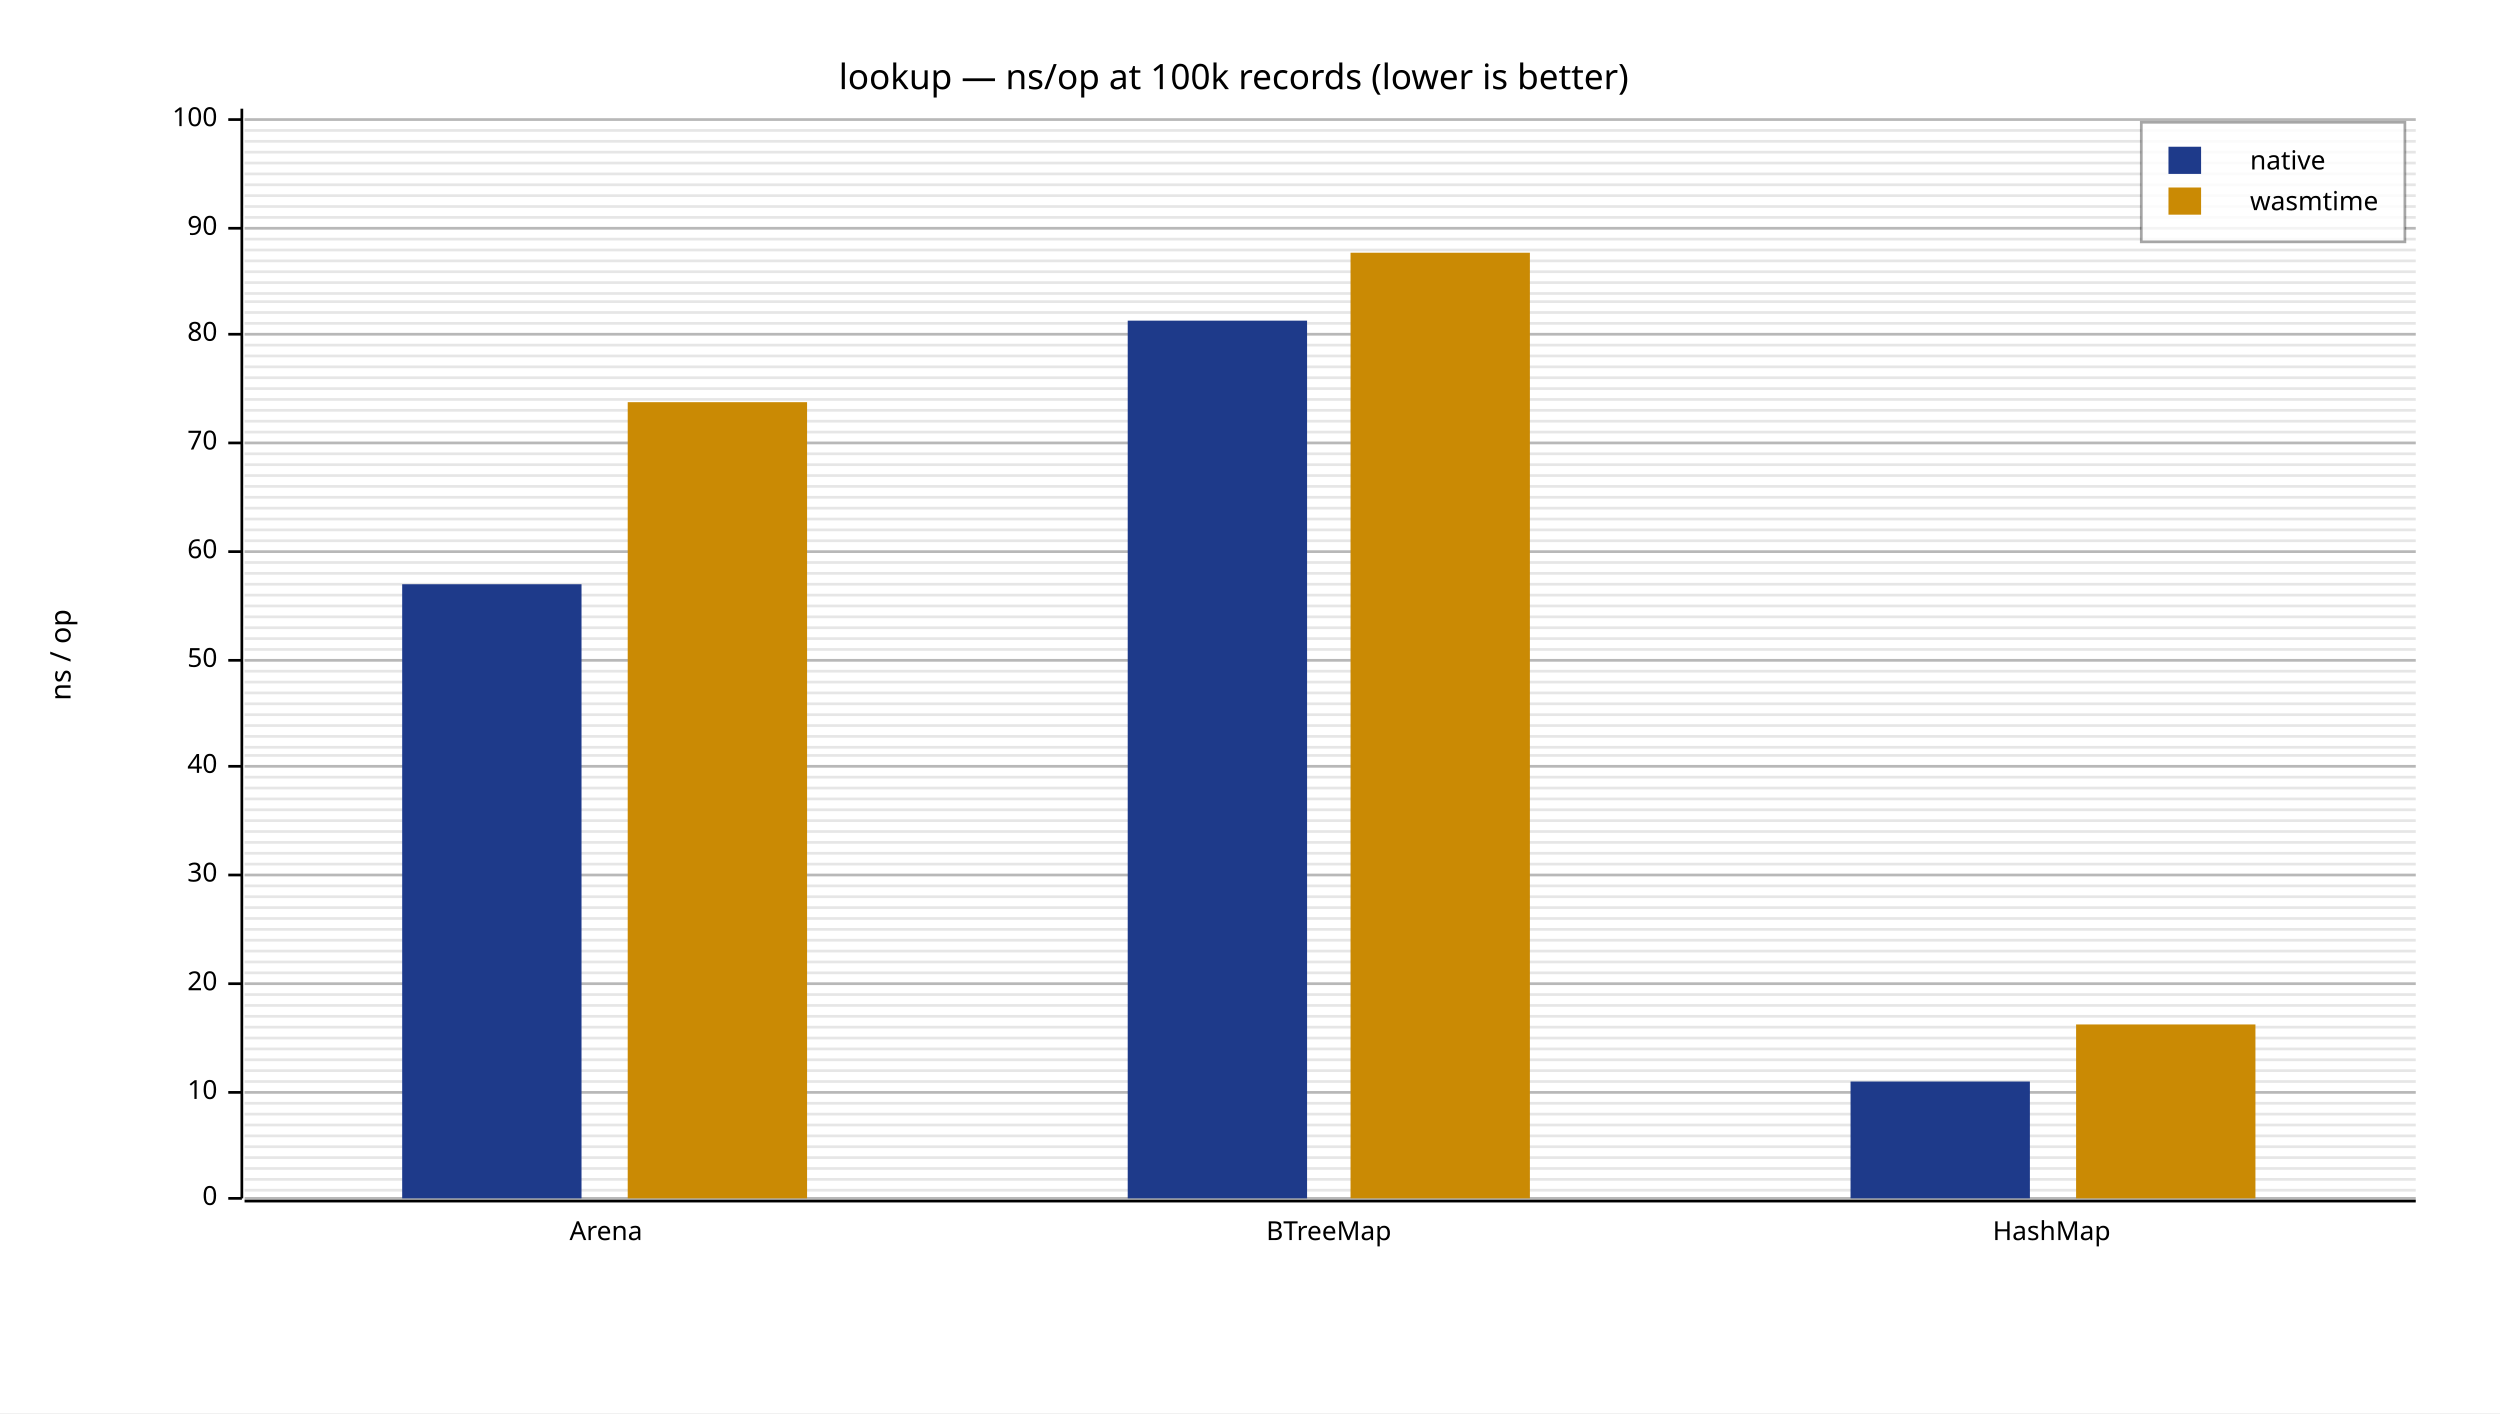
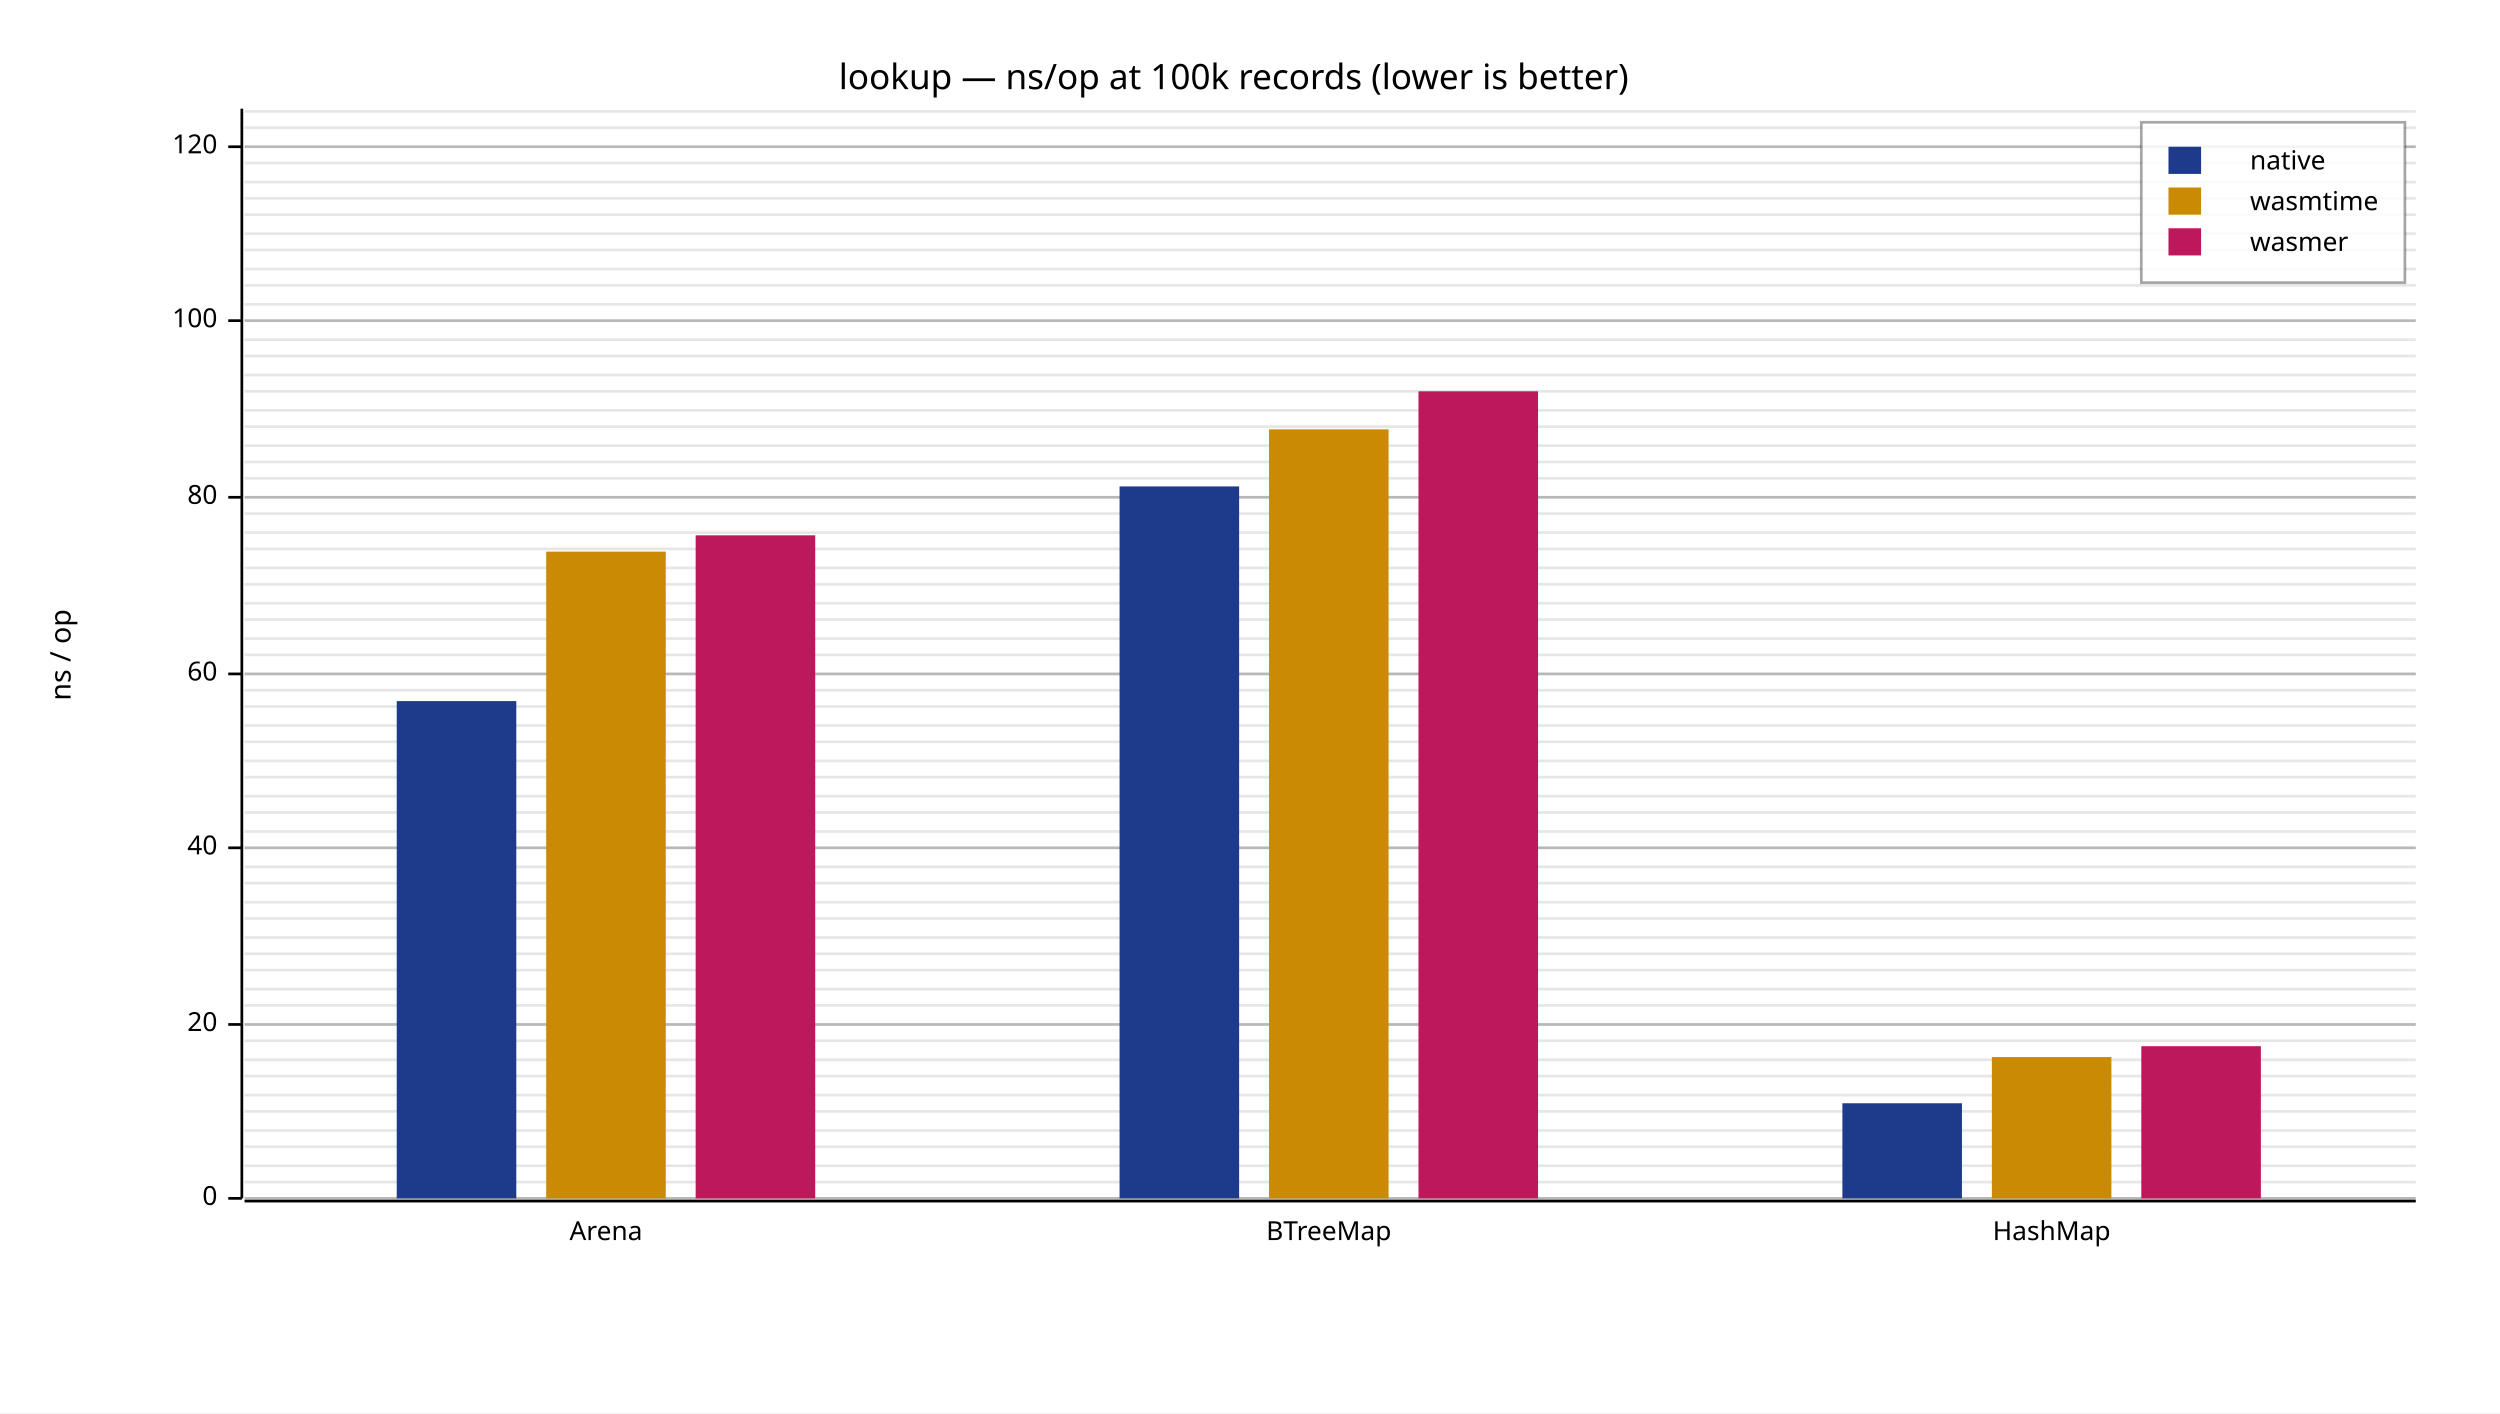
<svg xmlns="http://www.w3.org/2000/svg" width="920" height="520" viewBox="0 0 920 520">
  <rect x="0" y="0" width="920" height="520" opacity="1" fill="#FFFFFF" stroke="none" />
  <text x="454" y="23" dy="0.76em" text-anchor="middle" font-family="sans-serif" font-size="12.903" opacity="1" fill="#000000">
lookup — ns/op at 100k records (lower is better)
</text>
  <line opacity="0.1" stroke="#000000" stroke-width="1" x1="90" y1="441" x2="889" y2="441" />
-   <line opacity="0.1" stroke="#000000" stroke-width="1" x1="90" y1="438" x2="889" y2="438" />
-   <line opacity="0.1" stroke="#000000" stroke-width="1" x1="90" y1="434" x2="889" y2="434" />
-   <line opacity="0.1" stroke="#000000" stroke-width="1" x1="90" y1="430" x2="889" y2="430" />
-   <line opacity="0.1" stroke="#000000" stroke-width="1" x1="90" y1="426" x2="889" y2="426" />
+   <line opacity="0.1" stroke="#000000" stroke-width="1" x1="90" y1="435" x2="889" y2="435" />
+   <line opacity="0.1" stroke="#000000" stroke-width="1" x1="90" y1="429" x2="889" y2="429" />
  <line opacity="0.1" stroke="#000000" stroke-width="1" x1="90" y1="422" x2="889" y2="422" />
-   <line opacity="0.1" stroke="#000000" stroke-width="1" x1="90" y1="418" x2="889" y2="418" />
-   <line opacity="0.1" stroke="#000000" stroke-width="1" x1="90" y1="414" x2="889" y2="414" />
-   <line opacity="0.1" stroke="#000000" stroke-width="1" x1="90" y1="410" x2="889" y2="410" />
-   <line opacity="0.1" stroke="#000000" stroke-width="1" x1="90" y1="406" x2="889" y2="406" />
-   <line opacity="0.1" stroke="#000000" stroke-width="1" x1="90" y1="402" x2="889" y2="402" />
-   <line opacity="0.1" stroke="#000000" stroke-width="1" x1="90" y1="398" x2="889" y2="398" />
-   <line opacity="0.1" stroke="#000000" stroke-width="1" x1="90" y1="394" x2="889" y2="394" />
+   <line opacity="0.1" stroke="#000000" stroke-width="1" x1="90" y1="416" x2="889" y2="416" />
+   <line opacity="0.1" stroke="#000000" stroke-width="1" x1="90" y1="409" x2="889" y2="409" />
+   <line opacity="0.1" stroke="#000000" stroke-width="1" x1="90" y1="403" x2="889" y2="403" />
+   <line opacity="0.1" stroke="#000000" stroke-width="1" x1="90" y1="396" x2="889" y2="396" />
  <line opacity="0.1" stroke="#000000" stroke-width="1" x1="90" y1="390" x2="889" y2="390" />
-   <line opacity="0.1" stroke="#000000" stroke-width="1" x1="90" y1="386" x2="889" y2="386" />
-   <line opacity="0.1" stroke="#000000" stroke-width="1" x1="90" y1="382" x2="889" y2="382" />
-   <line opacity="0.1" stroke="#000000" stroke-width="1" x1="90" y1="378" x2="889" y2="378" />
-   <line opacity="0.1" stroke="#000000" stroke-width="1" x1="90" y1="374" x2="889" y2="374" />
+   <line opacity="0.1" stroke="#000000" stroke-width="1" x1="90" y1="383" x2="889" y2="383" />
+   <line opacity="0.1" stroke="#000000" stroke-width="1" x1="90" y1="377" x2="889" y2="377" />
  <line opacity="0.1" stroke="#000000" stroke-width="1" x1="90" y1="370" x2="889" y2="370" />
-   <line opacity="0.1" stroke="#000000" stroke-width="1" x1="90" y1="366" x2="889" y2="366" />
-   <line opacity="0.1" stroke="#000000" stroke-width="1" x1="90" y1="362" x2="889" y2="362" />
-   <line opacity="0.1" stroke="#000000" stroke-width="1" x1="90" y1="358" x2="889" y2="358" />
-   <line opacity="0.1" stroke="#000000" stroke-width="1" x1="90" y1="354" x2="889" y2="354" />
-   <line opacity="0.1" stroke="#000000" stroke-width="1" x1="90" y1="350" x2="889" y2="350" />
-   <line opacity="0.1" stroke="#000000" stroke-width="1" x1="90" y1="346" x2="889" y2="346" />
-   <line opacity="0.1" stroke="#000000" stroke-width="1" x1="90" y1="342" x2="889" y2="342" />
+   <line opacity="0.1" stroke="#000000" stroke-width="1" x1="90" y1="364" x2="889" y2="364" />
+   <line opacity="0.1" stroke="#000000" stroke-width="1" x1="90" y1="357" x2="889" y2="357" />
+   <line opacity="0.1" stroke="#000000" stroke-width="1" x1="90" y1="351" x2="889" y2="351" />
+   <line opacity="0.1" stroke="#000000" stroke-width="1" x1="90" y1="345" x2="889" y2="345" />
  <line opacity="0.1" stroke="#000000" stroke-width="1" x1="90" y1="338" x2="889" y2="338" />
-   <line opacity="0.1" stroke="#000000" stroke-width="1" x1="90" y1="334" x2="889" y2="334" />
-   <line opacity="0.1" stroke="#000000" stroke-width="1" x1="90" y1="330" x2="889" y2="330" />
-   <line opacity="0.1" stroke="#000000" stroke-width="1" x1="90" y1="326" x2="889" y2="326" />
-   <line opacity="0.1" stroke="#000000" stroke-width="1" x1="90" y1="322" x2="889" y2="322" />
-   <line opacity="0.1" stroke="#000000" stroke-width="1" x1="90" y1="318" x2="889" y2="318" />
-   <line opacity="0.1" stroke="#000000" stroke-width="1" x1="90" y1="314" x2="889" y2="314" />
-   <line opacity="0.1" stroke="#000000" stroke-width="1" x1="90" y1="310" x2="889" y2="310" />
+   <line opacity="0.1" stroke="#000000" stroke-width="1" x1="90" y1="332" x2="889" y2="332" />
+   <line opacity="0.1" stroke="#000000" stroke-width="1" x1="90" y1="325" x2="889" y2="325" />
+   <line opacity="0.1" stroke="#000000" stroke-width="1" x1="90" y1="319" x2="889" y2="319" />
+   <line opacity="0.1" stroke="#000000" stroke-width="1" x1="90" y1="312" x2="889" y2="312" />
  <line opacity="0.1" stroke="#000000" stroke-width="1" x1="90" y1="306" x2="889" y2="306" />
-   <line opacity="0.1" stroke="#000000" stroke-width="1" x1="90" y1="302" x2="889" y2="302" />
-   <line opacity="0.1" stroke="#000000" stroke-width="1" x1="90" y1="298" x2="889" y2="298" />
-   <line opacity="0.1" stroke="#000000" stroke-width="1" x1="90" y1="294" x2="889" y2="294" />
-   <line opacity="0.1" stroke="#000000" stroke-width="1" x1="90" y1="290" x2="889" y2="290" />
+   <line opacity="0.1" stroke="#000000" stroke-width="1" x1="90" y1="299" x2="889" y2="299" />
+   <line opacity="0.1" stroke="#000000" stroke-width="1" x1="90" y1="293" x2="889" y2="293" />
  <line opacity="0.1" stroke="#000000" stroke-width="1" x1="90" y1="286" x2="889" y2="286" />
-   <line opacity="0.1" stroke="#000000" stroke-width="1" x1="90" y1="282" x2="889" y2="282" />
-   <line opacity="0.1" stroke="#000000" stroke-width="1" x1="90" y1="278" x2="889" y2="278" />
-   <line opacity="0.1" stroke="#000000" stroke-width="1" x1="90" y1="275" x2="889" y2="275" />
-   <line opacity="0.1" stroke="#000000" stroke-width="1" x1="90" y1="271" x2="889" y2="271" />
+   <line opacity="0.1" stroke="#000000" stroke-width="1" x1="90" y1="280" x2="889" y2="280" />
+   <line opacity="0.1" stroke="#000000" stroke-width="1" x1="90" y1="273" x2="889" y2="273" />
  <line opacity="0.1" stroke="#000000" stroke-width="1" x1="90" y1="267" x2="889" y2="267" />
-   <line opacity="0.1" stroke="#000000" stroke-width="1" x1="90" y1="263" x2="889" y2="263" />
-   <line opacity="0.1" stroke="#000000" stroke-width="1" x1="90" y1="259" x2="889" y2="259" />
-   <line opacity="0.1" stroke="#000000" stroke-width="1" x1="90" y1="255" x2="889" y2="255" />
-   <line opacity="0.1" stroke="#000000" stroke-width="1" x1="90" y1="251" x2="889" y2="251" />
-   <line opacity="0.1" stroke="#000000" stroke-width="1" x1="90" y1="247" x2="889" y2="247" />
-   <line opacity="0.1" stroke="#000000" stroke-width="1" x1="90" y1="243" x2="889" y2="243" />
-   <line opacity="0.1" stroke="#000000" stroke-width="1" x1="90" y1="239" x2="889" y2="239" />
+   <line opacity="0.1" stroke="#000000" stroke-width="1" x1="90" y1="260" x2="889" y2="260" />
+   <line opacity="0.1" stroke="#000000" stroke-width="1" x1="90" y1="254" x2="889" y2="254" />
+   <line opacity="0.1" stroke="#000000" stroke-width="1" x1="90" y1="248" x2="889" y2="248" />
+   <line opacity="0.1" stroke="#000000" stroke-width="1" x1="90" y1="241" x2="889" y2="241" />
  <line opacity="0.1" stroke="#000000" stroke-width="1" x1="90" y1="235" x2="889" y2="235" />
-   <line opacity="0.1" stroke="#000000" stroke-width="1" x1="90" y1="231" x2="889" y2="231" />
-   <line opacity="0.1" stroke="#000000" stroke-width="1" x1="90" y1="227" x2="889" y2="227" />
-   <line opacity="0.1" stroke="#000000" stroke-width="1" x1="90" y1="223" x2="889" y2="223" />
-   <line opacity="0.1" stroke="#000000" stroke-width="1" x1="90" y1="219" x2="889" y2="219" />
+   <line opacity="0.1" stroke="#000000" stroke-width="1" x1="90" y1="228" x2="889" y2="228" />
+   <line opacity="0.1" stroke="#000000" stroke-width="1" x1="90" y1="222" x2="889" y2="222" />
  <line opacity="0.1" stroke="#000000" stroke-width="1" x1="90" y1="215" x2="889" y2="215" />
-   <line opacity="0.1" stroke="#000000" stroke-width="1" x1="90" y1="211" x2="889" y2="211" />
-   <line opacity="0.1" stroke="#000000" stroke-width="1" x1="90" y1="207" x2="889" y2="207" />
-   <line opacity="0.1" stroke="#000000" stroke-width="1" x1="90" y1="203" x2="889" y2="203" />
-   <line opacity="0.1" stroke="#000000" stroke-width="1" x1="90" y1="199" x2="889" y2="199" />
-   <line opacity="0.1" stroke="#000000" stroke-width="1" x1="90" y1="195" x2="889" y2="195" />
-   <line opacity="0.1" stroke="#000000" stroke-width="1" x1="90" y1="191" x2="889" y2="191" />
-   <line opacity="0.1" stroke="#000000" stroke-width="1" x1="90" y1="187" x2="889" y2="187" />
+   <line opacity="0.1" stroke="#000000" stroke-width="1" x1="90" y1="209" x2="889" y2="209" />
+   <line opacity="0.1" stroke="#000000" stroke-width="1" x1="90" y1="202" x2="889" y2="202" />
+   <line opacity="0.1" stroke="#000000" stroke-width="1" x1="90" y1="196" x2="889" y2="196" />
+   <line opacity="0.1" stroke="#000000" stroke-width="1" x1="90" y1="189" x2="889" y2="189" />
  <line opacity="0.1" stroke="#000000" stroke-width="1" x1="90" y1="183" x2="889" y2="183" />
-   <line opacity="0.1" stroke="#000000" stroke-width="1" x1="90" y1="179" x2="889" y2="179" />
-   <line opacity="0.1" stroke="#000000" stroke-width="1" x1="90" y1="175" x2="889" y2="175" />
-   <line opacity="0.1" stroke="#000000" stroke-width="1" x1="90" y1="171" x2="889" y2="171" />
-   <line opacity="0.1" stroke="#000000" stroke-width="1" x1="90" y1="167" x2="889" y2="167" />
-   <line opacity="0.1" stroke="#000000" stroke-width="1" x1="90" y1="163" x2="889" y2="163" />
-   <line opacity="0.1" stroke="#000000" stroke-width="1" x1="90" y1="159" x2="889" y2="159" />
-   <line opacity="0.1" stroke="#000000" stroke-width="1" x1="90" y1="155" x2="889" y2="155" />
+   <line opacity="0.1" stroke="#000000" stroke-width="1" x1="90" y1="176" x2="889" y2="176" />
+   <line opacity="0.1" stroke="#000000" stroke-width="1" x1="90" y1="170" x2="889" y2="170" />
+   <line opacity="0.1" stroke="#000000" stroke-width="1" x1="90" y1="164" x2="889" y2="164" />
+   <line opacity="0.1" stroke="#000000" stroke-width="1" x1="90" y1="157" x2="889" y2="157" />
  <line opacity="0.1" stroke="#000000" stroke-width="1" x1="90" y1="151" x2="889" y2="151" />
-   <line opacity="0.1" stroke="#000000" stroke-width="1" x1="90" y1="147" x2="889" y2="147" />
-   <line opacity="0.1" stroke="#000000" stroke-width="1" x1="90" y1="143" x2="889" y2="143" />
-   <line opacity="0.1" stroke="#000000" stroke-width="1" x1="90" y1="139" x2="889" y2="139" />
-   <line opacity="0.1" stroke="#000000" stroke-width="1" x1="90" y1="135" x2="889" y2="135" />
+   <line opacity="0.1" stroke="#000000" stroke-width="1" x1="90" y1="144" x2="889" y2="144" />
+   <line opacity="0.1" stroke="#000000" stroke-width="1" x1="90" y1="138" x2="889" y2="138" />
  <line opacity="0.1" stroke="#000000" stroke-width="1" x1="90" y1="131" x2="889" y2="131" />
-   <line opacity="0.1" stroke="#000000" stroke-width="1" x1="90" y1="127" x2="889" y2="127" />
-   <line opacity="0.1" stroke="#000000" stroke-width="1" x1="90" y1="123" x2="889" y2="123" />
-   <line opacity="0.1" stroke="#000000" stroke-width="1" x1="90" y1="119" x2="889" y2="119" />
-   <line opacity="0.1" stroke="#000000" stroke-width="1" x1="90" y1="115" x2="889" y2="115" />
-   <line opacity="0.1" stroke="#000000" stroke-width="1" x1="90" y1="111" x2="889" y2="111" />
-   <line opacity="0.1" stroke="#000000" stroke-width="1" x1="90" y1="108" x2="889" y2="108" />
-   <line opacity="0.1" stroke="#000000" stroke-width="1" x1="90" y1="104" x2="889" y2="104" />
-   <line opacity="0.1" stroke="#000000" stroke-width="1" x1="90" y1="100" x2="889" y2="100" />
-   <line opacity="0.1" stroke="#000000" stroke-width="1" x1="90" y1="96" x2="889" y2="96" />
+   <line opacity="0.1" stroke="#000000" stroke-width="1" x1="90" y1="125" x2="889" y2="125" />
+   <line opacity="0.1" stroke="#000000" stroke-width="1" x1="90" y1="118" x2="889" y2="118" />
+   <line opacity="0.1" stroke="#000000" stroke-width="1" x1="90" y1="112" x2="889" y2="112" />
+   <line opacity="0.1" stroke="#000000" stroke-width="1" x1="90" y1="105" x2="889" y2="105" />
+   <line opacity="0.1" stroke="#000000" stroke-width="1" x1="90" y1="99" x2="889" y2="99" />
  <line opacity="0.1" stroke="#000000" stroke-width="1" x1="90" y1="92" x2="889" y2="92" />
-   <line opacity="0.1" stroke="#000000" stroke-width="1" x1="90" y1="88" x2="889" y2="88" />
-   <line opacity="0.1" stroke="#000000" stroke-width="1" x1="90" y1="84" x2="889" y2="84" />
-   <line opacity="0.1" stroke="#000000" stroke-width="1" x1="90" y1="80" x2="889" y2="80" />
-   <line opacity="0.1" stroke="#000000" stroke-width="1" x1="90" y1="76" x2="889" y2="76" />
-   <line opacity="0.1" stroke="#000000" stroke-width="1" x1="90" y1="72" x2="889" y2="72" />
-   <line opacity="0.1" stroke="#000000" stroke-width="1" x1="90" y1="68" x2="889" y2="68" />
-   <line opacity="0.1" stroke="#000000" stroke-width="1" x1="90" y1="64" x2="889" y2="64" />
+   <line opacity="0.1" stroke="#000000" stroke-width="1" x1="90" y1="86" x2="889" y2="86" />
+   <line opacity="0.1" stroke="#000000" stroke-width="1" x1="90" y1="79" x2="889" y2="79" />
+   <line opacity="0.1" stroke="#000000" stroke-width="1" x1="90" y1="73" x2="889" y2="73" />
+   <line opacity="0.1" stroke="#000000" stroke-width="1" x1="90" y1="67" x2="889" y2="67" />
  <line opacity="0.1" stroke="#000000" stroke-width="1" x1="90" y1="60" x2="889" y2="60" />
-   <line opacity="0.1" stroke="#000000" stroke-width="1" x1="90" y1="56" x2="889" y2="56" />
-   <line opacity="0.1" stroke="#000000" stroke-width="1" x1="90" y1="52" x2="889" y2="52" />
-   <line opacity="0.1" stroke="#000000" stroke-width="1" x1="90" y1="48" x2="889" y2="48" />
-   <line opacity="0.1" stroke="#000000" stroke-width="1" x1="90" y1="44" x2="889" y2="44" />
+   <line opacity="0.1" stroke="#000000" stroke-width="1" x1="90" y1="54" x2="889" y2="54" />
+   <line opacity="0.1" stroke="#000000" stroke-width="1" x1="90" y1="47" x2="889" y2="47" />
+   <line opacity="0.1" stroke="#000000" stroke-width="1" x1="90" y1="41" x2="889" y2="41" />
  <text x="18" y="241" dy="0.76em" text-anchor="middle" font-family="sans-serif" font-size="10.484" opacity="1" fill="#000000" transform="rotate(270, 18, 241)">
ns / op
</text>
  <line opacity="0.2" stroke="#000000" stroke-width="1" x1="90" y1="441" x2="889" y2="441" />
-   <line opacity="0.2" stroke="#000000" stroke-width="1" x1="90" y1="402" x2="889" y2="402" />
-   <line opacity="0.2" stroke="#000000" stroke-width="1" x1="90" y1="362" x2="889" y2="362" />
-   <line opacity="0.2" stroke="#000000" stroke-width="1" x1="90" y1="322" x2="889" y2="322" />
-   <line opacity="0.2" stroke="#000000" stroke-width="1" x1="90" y1="282" x2="889" y2="282" />
-   <line opacity="0.2" stroke="#000000" stroke-width="1" x1="90" y1="243" x2="889" y2="243" />
-   <line opacity="0.2" stroke="#000000" stroke-width="1" x1="90" y1="203" x2="889" y2="203" />
-   <line opacity="0.2" stroke="#000000" stroke-width="1" x1="90" y1="163" x2="889" y2="163" />
-   <line opacity="0.2" stroke="#000000" stroke-width="1" x1="90" y1="123" x2="889" y2="123" />
-   <line opacity="0.2" stroke="#000000" stroke-width="1" x1="90" y1="84" x2="889" y2="84" />
-   <line opacity="0.2" stroke="#000000" stroke-width="1" x1="90" y1="44" x2="889" y2="44" />
+   <line opacity="0.2" stroke="#000000" stroke-width="1" x1="90" y1="377" x2="889" y2="377" />
+   <line opacity="0.2" stroke="#000000" stroke-width="1" x1="90" y1="312" x2="889" y2="312" />
+   <line opacity="0.2" stroke="#000000" stroke-width="1" x1="90" y1="248" x2="889" y2="248" />
+   <line opacity="0.2" stroke="#000000" stroke-width="1" x1="90" y1="183" x2="889" y2="183" />
+   <line opacity="0.2" stroke="#000000" stroke-width="1" x1="90" y1="118" x2="889" y2="118" />
+   <line opacity="0.2" stroke="#000000" stroke-width="1" x1="90" y1="54" x2="889" y2="54" />
  <polyline fill="none" opacity="1" stroke="#000000" stroke-width="1" points="89,40 89,441 " />
  <text x="80" y="441" dy="0.5ex" text-anchor="end" font-family="sans-serif" font-size="9.677" opacity="1" fill="#000000">
0
</text>
  <polyline fill="none" opacity="1" stroke="#000000" stroke-width="1" points="84,441 89,441 " />
-   <text x="80" y="402" dy="0.5ex" text-anchor="end" font-family="sans-serif" font-size="9.677" opacity="1" fill="#000000">
- 10
- </text>
-   <polyline fill="none" opacity="1" stroke="#000000" stroke-width="1" points="84,402 89,402 " />
-   <text x="80" y="362" dy="0.5ex" text-anchor="end" font-family="sans-serif" font-size="9.677" opacity="1" fill="#000000">
+   <text x="80" y="377" dy="0.5ex" text-anchor="end" font-family="sans-serif" font-size="9.677" opacity="1" fill="#000000">
20
</text>
-   <polyline fill="none" opacity="1" stroke="#000000" stroke-width="1" points="84,362 89,362 " />
-   <text x="80" y="322" dy="0.5ex" text-anchor="end" font-family="sans-serif" font-size="9.677" opacity="1" fill="#000000">
- 30
- </text>
-   <polyline fill="none" opacity="1" stroke="#000000" stroke-width="1" points="84,322 89,322 " />
-   <text x="80" y="282" dy="0.5ex" text-anchor="end" font-family="sans-serif" font-size="9.677" opacity="1" fill="#000000">
+   <polyline fill="none" opacity="1" stroke="#000000" stroke-width="1" points="84,377 89,377 " />
+   <text x="80" y="312" dy="0.5ex" text-anchor="end" font-family="sans-serif" font-size="9.677" opacity="1" fill="#000000">
40
</text>
-   <polyline fill="none" opacity="1" stroke="#000000" stroke-width="1" points="84,282 89,282 " />
-   <text x="80" y="243" dy="0.5ex" text-anchor="end" font-family="sans-serif" font-size="9.677" opacity="1" fill="#000000">
- 50
- </text>
-   <polyline fill="none" opacity="1" stroke="#000000" stroke-width="1" points="84,243 89,243 " />
-   <text x="80" y="203" dy="0.5ex" text-anchor="end" font-family="sans-serif" font-size="9.677" opacity="1" fill="#000000">
+   <polyline fill="none" opacity="1" stroke="#000000" stroke-width="1" points="84,312 89,312 " />
+   <text x="80" y="248" dy="0.5ex" text-anchor="end" font-family="sans-serif" font-size="9.677" opacity="1" fill="#000000">
60
</text>
-   <polyline fill="none" opacity="1" stroke="#000000" stroke-width="1" points="84,203 89,203 " />
-   <text x="80" y="163" dy="0.5ex" text-anchor="end" font-family="sans-serif" font-size="9.677" opacity="1" fill="#000000">
- 70
- </text>
-   <polyline fill="none" opacity="1" stroke="#000000" stroke-width="1" points="84,163 89,163 " />
-   <text x="80" y="123" dy="0.5ex" text-anchor="end" font-family="sans-serif" font-size="9.677" opacity="1" fill="#000000">
+   <polyline fill="none" opacity="1" stroke="#000000" stroke-width="1" points="84,248 89,248 " />
+   <text x="80" y="183" dy="0.5ex" text-anchor="end" font-family="sans-serif" font-size="9.677" opacity="1" fill="#000000">
80
</text>
-   <polyline fill="none" opacity="1" stroke="#000000" stroke-width="1" points="84,123 89,123 " />
-   <text x="80" y="84" dy="0.5ex" text-anchor="end" font-family="sans-serif" font-size="9.677" opacity="1" fill="#000000">
- 90
- </text>
-   <polyline fill="none" opacity="1" stroke="#000000" stroke-width="1" points="84,84 89,84 " />
-   <text x="80" y="44" dy="0.5ex" text-anchor="end" font-family="sans-serif" font-size="9.677" opacity="1" fill="#000000">
+   <polyline fill="none" opacity="1" stroke="#000000" stroke-width="1" points="84,183 89,183 " />
+   <text x="80" y="118" dy="0.5ex" text-anchor="end" font-family="sans-serif" font-size="9.677" opacity="1" fill="#000000">
100
</text>
-   <polyline fill="none" opacity="1" stroke="#000000" stroke-width="1" points="84,44 89,44 " />
+   <polyline fill="none" opacity="1" stroke="#000000" stroke-width="1" points="84,118 89,118 " />
+   <text x="80" y="54" dy="0.5ex" text-anchor="end" font-family="sans-serif" font-size="9.677" opacity="1" fill="#000000">
+ 120
+ </text>
+   <polyline fill="none" opacity="1" stroke="#000000" stroke-width="1" points="84,54 89,54 " />
  <polyline fill="none" opacity="1" stroke="#000000" stroke-width="1" points="90,442 889,442 " />
-   <rect x="148" y="215" width="66" height="226" opacity="1" fill="#1E3A8A" stroke="none" />
-   <rect x="415" y="118" width="66" height="323" opacity="1" fill="#1E3A8A" stroke="none" />
-   <rect x="681" y="398" width="66" height="43" opacity="1" fill="#1E3A8A" stroke="none" />
-   <rect x="231" y="148" width="66" height="293" opacity="1" fill="#CA8A04" stroke="none" />
-   <rect x="497" y="93" width="66" height="348" opacity="1" fill="#CA8A04" stroke="none" />
-   <rect x="764" y="377" width="66" height="64" opacity="1" fill="#CA8A04" stroke="none" />
-   <rect x="788" y="45" width="97" height="44" opacity="0.85" fill="#FFFFFF" stroke="none" />
-   <rect x="788" y="45" width="97" height="44" opacity="0.35" fill="none" stroke="#000000" />
+   <rect x="146" y="258" width="44" height="183" opacity="1" fill="#1E3A8A" stroke="none" />
+   <rect x="412" y="179" width="44" height="262" opacity="1" fill="#1E3A8A" stroke="none" />
+   <rect x="678" y="406" width="44" height="35" opacity="1" fill="#1E3A8A" stroke="none" />
+   <rect x="201" y="203" width="44" height="238" opacity="1" fill="#CA8A04" stroke="none" />
+   <rect x="467" y="158" width="44" height="283" opacity="1" fill="#CA8A04" stroke="none" />
+   <rect x="733" y="389" width="44" height="52" opacity="1" fill="#CA8A04" stroke="none" />
+   <rect x="256" y="197" width="44" height="244" opacity="1" fill="#BE185D" stroke="none" />
+   <rect x="522" y="144" width="44" height="297" opacity="1" fill="#BE185D" stroke="none" />
+   <rect x="788" y="385" width="44" height="56" opacity="1" fill="#BE185D" stroke="none" />
+   <rect x="788" y="45" width="97" height="59" opacity="0.85" fill="#FFFFFF" stroke="none" />
+   <rect x="788" y="45" width="97" height="59" opacity="0.35" fill="none" stroke="#000000" />
  <text x="828" y="55" dy="0.76em" text-anchor="start" font-family="sans-serif" font-size="9.677" opacity="1" fill="#000000">
native
</text>
  <text x="828" y="70" dy="0.76em" text-anchor="start" font-family="sans-serif" font-size="9.677" opacity="1" fill="#000000">
wasmtime
</text>
+   <text x="828" y="85" dy="0.76em" text-anchor="start" font-family="sans-serif" font-size="9.677" opacity="1" fill="#000000">
+ wasmer
+ </text>
  <rect x="798" y="54" width="12" height="10" opacity="1" fill="#1E3A8A" stroke="none" />
  <rect x="798" y="69" width="12" height="10" opacity="1" fill="#CA8A04" stroke="none" />
+   <rect x="798" y="84" width="12" height="10" opacity="1" fill="#BE185D" stroke="none" />
  <text x="223" y="449" dy="0.76em" text-anchor="middle" font-family="sans-serif" font-size="9.677" opacity="1" fill="#000000">
Arena
</text>
  <text x="489" y="449" dy="0.76em" text-anchor="middle" font-family="sans-serif" font-size="9.677" opacity="1" fill="#000000">
BTreeMap
</text>
  <text x="755" y="449" dy="0.76em" text-anchor="middle" font-family="sans-serif" font-size="9.677" opacity="1" fill="#000000">
HashMap
</text>
</svg>
